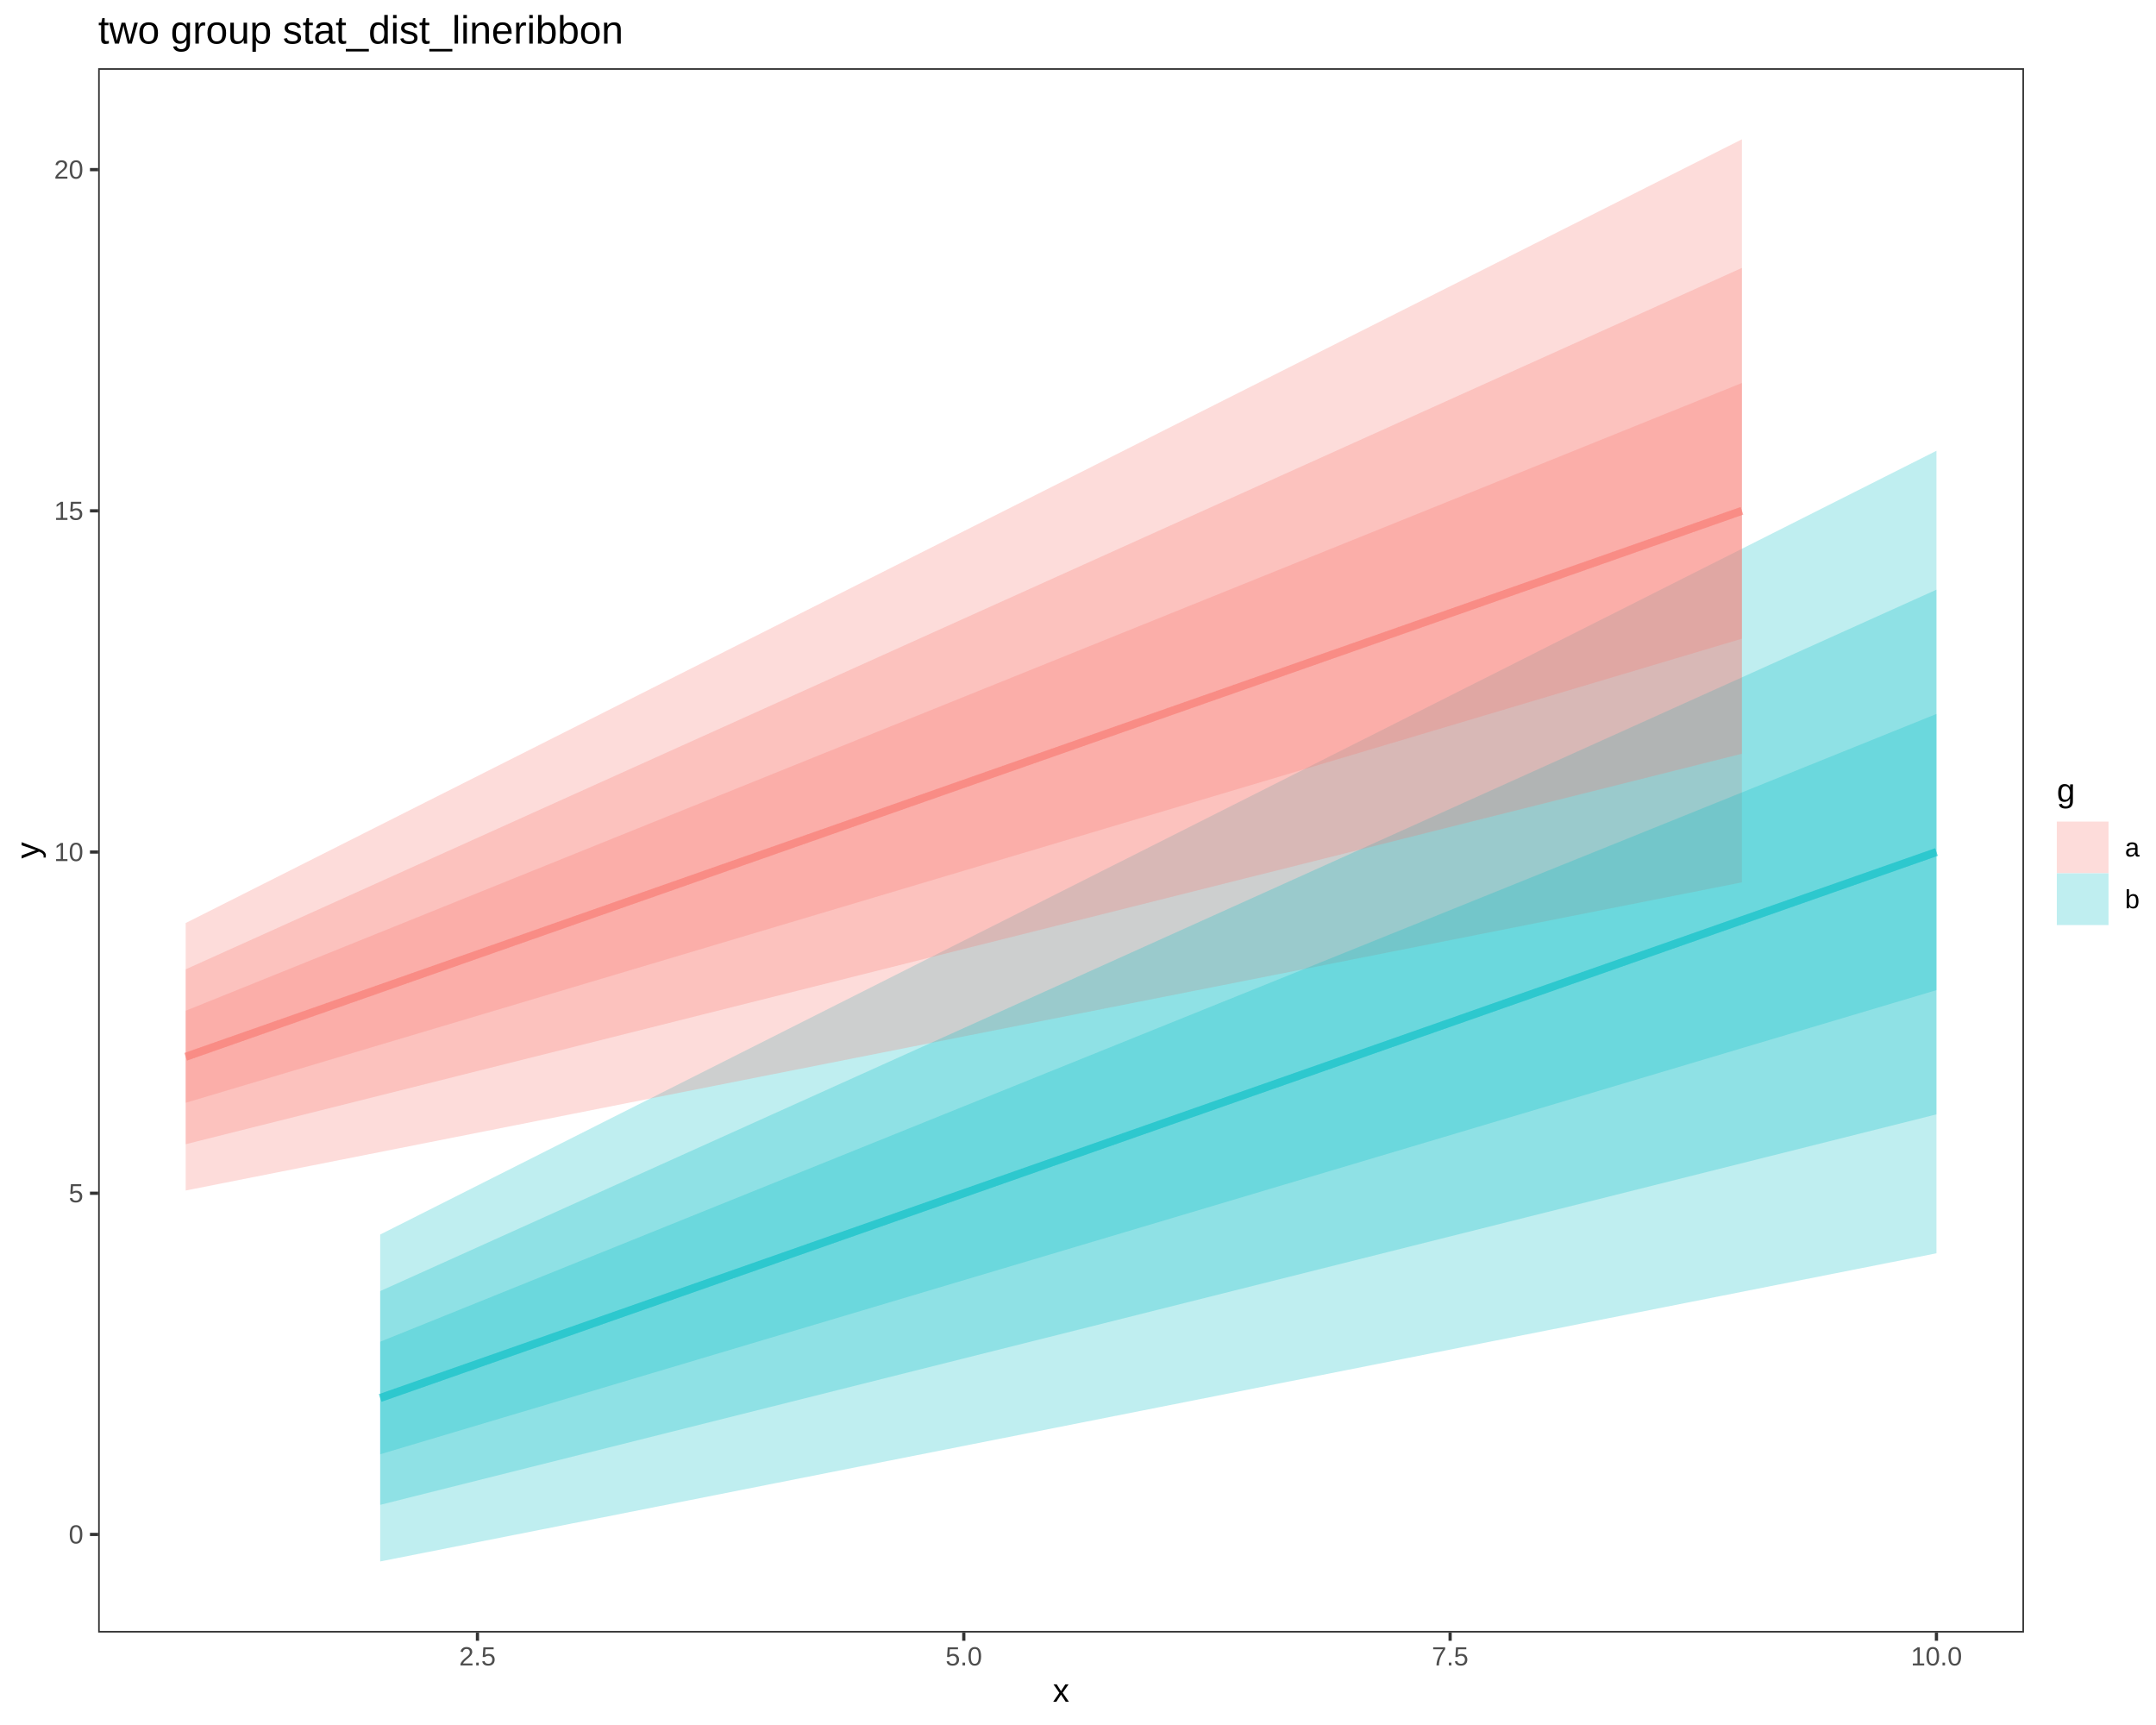
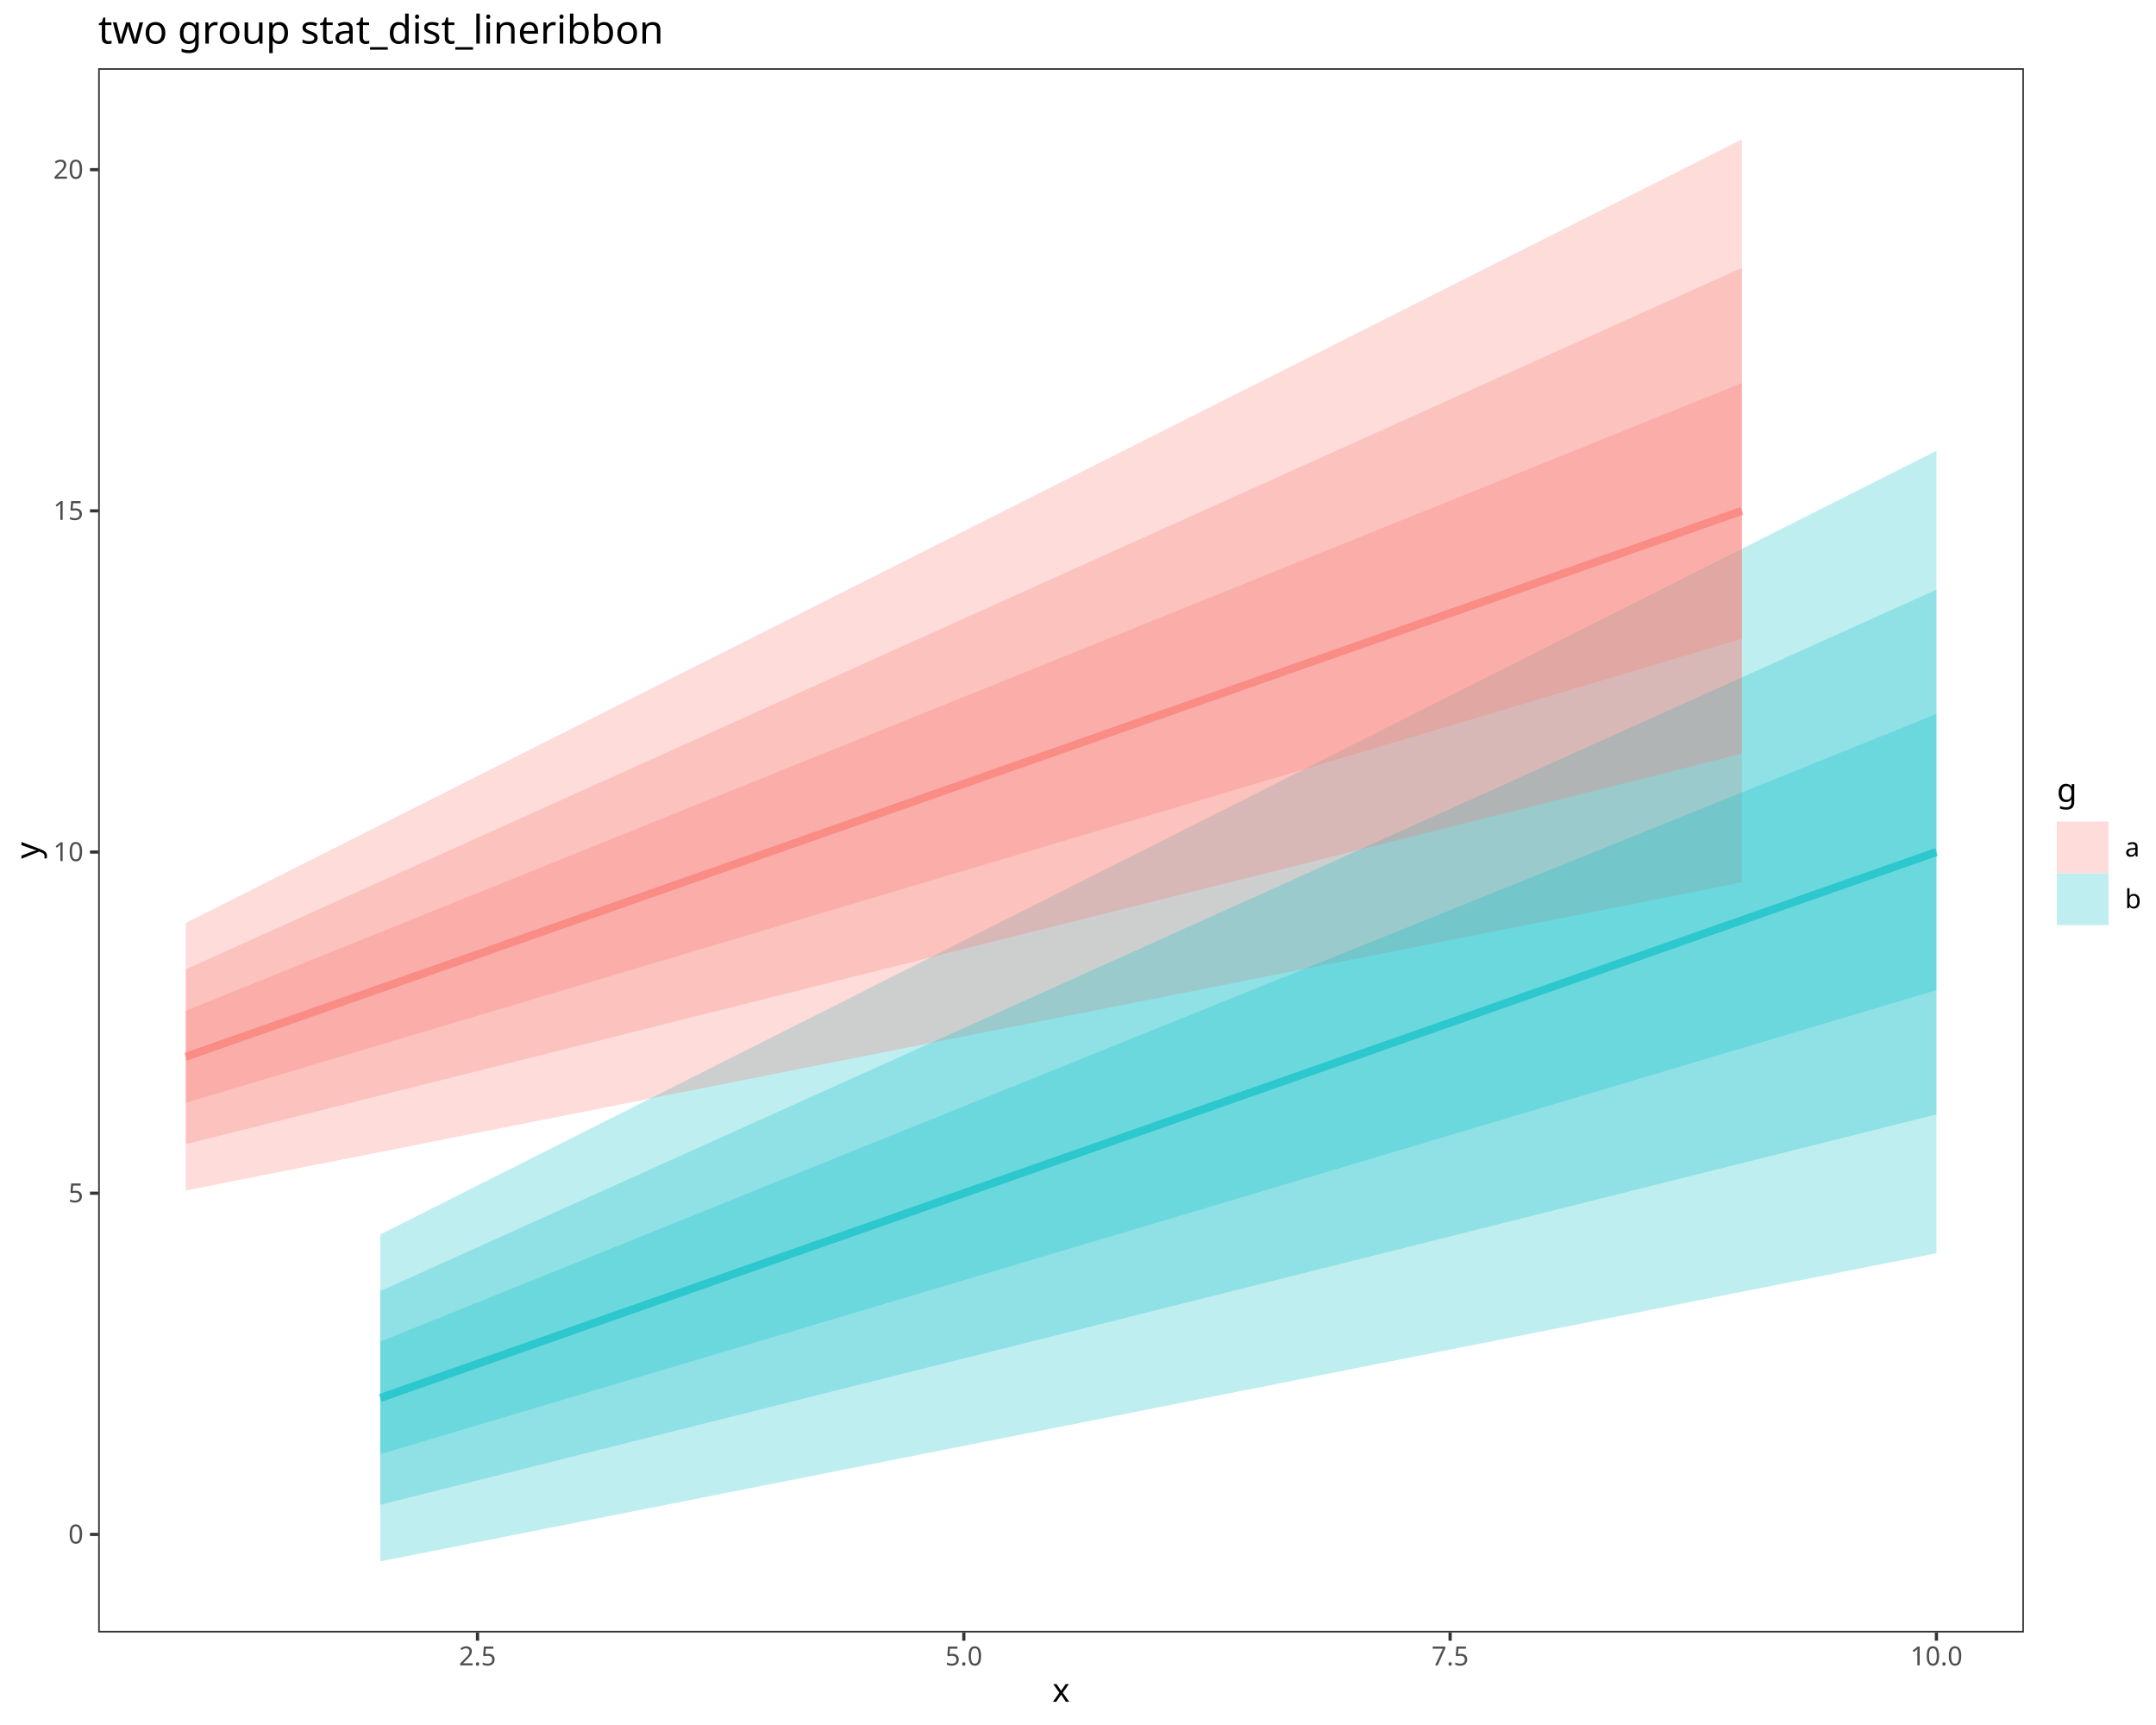
- <svg xmlns="http://www.w3.org/2000/svg" viewBox="0 0 720.00 576.00">
+ <svg xmlns="http://www.w3.org/2000/svg" class="svglite" data-engine-version="2.0" width="720.00pt" height="576.00pt" viewBox="0 0 720.00 576.00">
  <defs>
    <style type="text/css">
-     line, polyline, polygon, path, rect, circle {
+     .svglite line, .svglite polyline, .svglite polygon, .svglite path, .svglite rect, .svglite circle {
      fill: none;
      stroke: #000000;
      stroke-linecap: round;
      stroke-linejoin: round;
      stroke-miterlimit: 10.00;
    }
  </style>
  </defs>
  <rect width="100%" height="100%" style="stroke: none; fill: #FFFFFF;" />
-   <rect x="0.00" y="0.00" width="720.00" height="576.00" style="stroke-width: 1.07; stroke: #FFFFFF; fill: #FFFFFF;" />
  <defs>
-     <clipPath id="cpMzIuNzh8Njc1LjkxfDU0NS4xM3wyMi43Nw==">
-       <rect x="32.78" y="22.77" width="643.14" height="522.36" />
-     </clipPath>
-   </defs>
-   <rect x="32.78" y="22.77" width="643.14" height="522.36" style="stroke-width: 1.07; stroke: none; fill: #FFFFFF;" clip-path="url(#cpMzIuNzh8Njc1LjkxfDU0NS4xM3wyMi43Nw==)" />
-   <polygon points="126.97,412.22 256.90,346.79 386.83,281.37 516.75,215.95 646.68,150.52 646.68,418.49 516.75,444.21 386.83,469.94 256.90,495.66 126.97,521.39 " style="stroke-width: 0.00; stroke: none; fill: #00BFC4; fill-opacity: 0.25;" clip-path="url(#cpMzIuNzh8Njc1LjkxfDU0NS4xM3wyMi43Nw==)" />
-   <polygon points="62.01,308.21 191.94,242.78 321.86,177.36 451.79,111.94 581.71,46.52 581.71,294.63 451.79,320.36 321.86,346.08 191.94,371.80 62.01,397.53 " style="stroke-width: 0.00; stroke: none; fill: #F8766D; fill-opacity: 0.25;" clip-path="url(#cpMzIuNzh8Njc1LjkxfDU0NS4xM3wyMi43Nw==)" />
-   <polygon points="126.97,431.11 256.90,372.56 386.83,314.00 516.75,255.45 646.68,196.90 646.68,372.11 516.75,404.71 386.83,437.30 256.90,469.90 126.97,502.49 " style="stroke-width: 0.00; stroke: none; fill: #00BFC4; fill-opacity: 0.25;" clip-path="url(#cpMzIuNzh8Njc1LjkxfDU0NS4xM3wyMi43Nw==)" />
-   <polygon points="62.01,323.67 191.94,265.11 321.86,206.56 451.79,148.01 581.71,89.46 581.71,251.69 451.79,284.29 321.86,316.88 191.94,349.48 62.01,382.07 " style="stroke-width: 0.00; stroke: none; fill: #F8766D; fill-opacity: 0.25;" clip-path="url(#cpMzIuNzh8Njc1LjkxfDU0NS4xM3wyMi43Nw==)" />
-   <polygon points="126.97,448.02 256.90,395.61 386.83,343.21 516.75,290.80 646.68,238.40 646.68,330.62 516.75,369.36 386.83,408.10 256.90,446.84 126.97,485.59 " style="stroke-width: 0.00; stroke: none; fill: #00BFC4; fill-opacity: 0.25;" clip-path="url(#cpMzIuNzh8Njc1LjkxfDU0NS4xM3wyMi43Nw==)" />
-   <polygon points="62.01,337.50 191.94,285.09 321.86,232.69 451.79,180.29 581.71,127.88 581.71,213.27 451.79,252.01 321.86,290.75 191.94,329.49 62.01,368.24 " style="stroke-width: 0.00; stroke: none; fill: #F8766D; fill-opacity: 0.25;" clip-path="url(#cpMzIuNzh8Njc1LjkxfDU0NS4xM3wyMi43Nw==)" />
-   <polyline points="126.97,466.80 256.90,421.23 386.83,375.65 516.75,330.08 646.68,284.51 " style="stroke-width: 2.67; stroke: #00BFC4; stroke-opacity: 0.25; stroke-linecap: butt;" clip-path="url(#cpMzIuNzh8Njc1LjkxfDU0NS4xM3wyMi43Nw==)" />
-   <polyline points="126.97,466.80 256.90,421.23 386.83,375.65 516.75,330.08 646.68,284.51 " style="stroke-width: 2.67; stroke: #00BFC4; stroke-opacity: 0.25; stroke-linecap: butt;" clip-path="url(#cpMzIuNzh8Njc1LjkxfDU0NS4xM3wyMi43Nw==)" />
-   <polyline points="126.97,466.80 256.90,421.23 386.83,375.65 516.75,330.08 646.68,284.51 " style="stroke-width: 2.67; stroke: #00BFC4; stroke-opacity: 0.25; stroke-linecap: butt;" clip-path="url(#cpMzIuNzh8Njc1LjkxfDU0NS4xM3wyMi43Nw==)" />
-   <polyline points="62.01,352.87 191.94,307.29 321.86,261.72 451.79,216.15 581.71,170.57 " style="stroke-width: 2.67; stroke: #F8766D; stroke-opacity: 0.25; stroke-linecap: butt;" clip-path="url(#cpMzIuNzh8Njc1LjkxfDU0NS4xM3wyMi43Nw==)" />
-   <polyline points="62.01,352.87 191.94,307.29 321.86,261.72 451.79,216.15 581.71,170.57 " style="stroke-width: 2.67; stroke: #F8766D; stroke-opacity: 0.25; stroke-linecap: butt;" clip-path="url(#cpMzIuNzh8Njc1LjkxfDU0NS4xM3wyMi43Nw==)" />
-   <polyline points="62.01,352.87 191.94,307.29 321.86,261.72 451.79,216.15 581.71,170.57 " style="stroke-width: 2.67; stroke: #F8766D; stroke-opacity: 0.25; stroke-linecap: butt;" clip-path="url(#cpMzIuNzh8Njc1LjkxfDU0NS4xM3wyMi43Nw==)" />
-   <rect x="32.78" y="22.77" width="643.14" height="522.36" style="stroke-width: 1.07; stroke: #333333;" clip-path="url(#cpMzIuNzh8Njc1LjkxfDU0NS4xM3wyMi43Nw==)" />
-   <defs>
-     <clipPath id="cpMC4wMHw3MjAuMDB8NTc2LjAwfDAuMDA=">
+     <clipPath id="cpMC4wMHw3MjAuMDB8MC4wMHw1NzYuMDA=">
      <rect x="0.00" y="0.00" width="720.00" height="576.00" />
    </clipPath>
  </defs>
-   <g clip-path="url(#cpMC4wMHw3MjAuMDB8NTc2LjAwfDAuMDA=)">
-     <text x="22.95" y="515.40" style="font-size: 8.80px; fill: #4D4D4D; font-family: Liberation Sans;" textLength="4.89px" lengthAdjust="spacingAndGlyphs">0</text>
+   <g clip-path="url(#cpMC4wMHw3MjAuMDB8MC4wMHw1NzYuMDA=)">
+     <rect x="0.00" y="0.00" width="720.00" height="576.00" style="stroke-width: 1.07; stroke: #FFFFFF; fill: #FFFFFF;" />
  </g>
-   <g clip-path="url(#cpMC4wMHw3MjAuMDB8NTc2LjAwfDAuMDA=)">
-     <text x="22.95" y="401.46" style="font-size: 8.80px; fill: #4D4D4D; font-family: Liberation Sans;" textLength="4.89px" lengthAdjust="spacingAndGlyphs">5</text>
+   <defs>
+     <clipPath id="cpMzIuNzl8Njc1LjkxfDIyLjc4fDU0NS4xMQ==">
+       <rect x="32.79" y="22.78" width="643.11" height="522.33" />
+     </clipPath>
+   </defs>
+   <g clip-path="url(#cpMzIuNzl8Njc1LjkxfDIyLjc4fDU0NS4xMQ==)">
+     <rect x="32.79" y="22.78" width="643.11" height="522.33" style="stroke-width: 1.07; stroke: none; fill: #FFFFFF;" />
+     <polygon points="126.99,412.20 256.91,346.79 386.83,281.37 516.75,215.95 646.68,150.53 646.68,418.48 516.75,444.20 386.83,469.93 256.91,495.65 126.99,521.37 " style="stroke-width: 0.00; stroke: none; fill: #00BFC4; fill-opacity: 0.25;" />
+     <polygon points="62.03,308.20 191.95,242.78 321.87,177.36 451.79,111.94 581.71,46.53 581.71,294.63 451.79,320.35 321.87,346.07 191.95,371.80 62.03,397.52 " style="stroke-width: 0.00; stroke: none; fill: #F8766D; fill-opacity: 0.25;" />
+     <polygon points="126.99,431.10 256.91,372.55 386.83,314.00 516.75,255.45 646.68,196.90 646.68,372.11 516.75,404.70 386.83,437.29 256.91,469.88 126.99,502.48 " style="stroke-width: 0.00; stroke: none; fill: #00BFC4; fill-opacity: 0.25;" />
+     <polygon points="62.03,323.66 191.95,265.11 321.87,206.56 451.79,148.01 581.71,89.46 581.71,251.69 451.79,284.28 321.87,316.88 191.95,349.47 62.03,382.06 " style="stroke-width: 0.00; stroke: none; fill: #F8766D; fill-opacity: 0.25;" />
+     <polygon points="126.99,448.00 256.91,395.60 386.83,343.20 516.75,290.80 646.68,238.40 646.68,330.61 516.75,369.35 386.83,408.09 256.91,446.83 126.99,485.57 " style="stroke-width: 0.00; stroke: none; fill: #00BFC4; fill-opacity: 0.25;" />
+     <polygon points="62.03,337.49 191.95,285.09 321.87,232.69 451.79,180.29 581.71,127.89 581.71,213.27 451.79,252.01 321.87,290.75 191.95,329.49 62.03,368.23 " style="stroke-width: 0.00; stroke: none; fill: #F8766D; fill-opacity: 0.25;" />
+     <polyline points="126.99,466.79 256.91,421.22 386.83,375.65 516.75,330.08 646.68,284.50 " style="stroke-width: 2.67; stroke: #00BFC4; stroke-opacity: 0.25; stroke-linecap: butt;" />
+     <polyline points="126.99,466.79 256.91,421.22 386.83,375.65 516.75,330.08 646.68,284.50 " style="stroke-width: 2.67; stroke: #00BFC4; stroke-opacity: 0.25; stroke-linecap: butt;" />
+     <polyline points="126.99,466.79 256.91,421.22 386.83,375.65 516.75,330.08 646.68,284.50 " style="stroke-width: 2.67; stroke: #00BFC4; stroke-opacity: 0.25; stroke-linecap: butt;" />
+     <polyline points="62.03,352.86 191.95,307.29 321.87,261.72 451.79,216.15 581.71,170.58 " style="stroke-width: 2.67; stroke: #F8766D; stroke-opacity: 0.25; stroke-linecap: butt;" />
+     <polyline points="62.03,352.86 191.95,307.29 321.87,261.72 451.79,216.15 581.71,170.58 " style="stroke-width: 2.67; stroke: #F8766D; stroke-opacity: 0.25; stroke-linecap: butt;" />
+     <polyline points="62.03,352.86 191.95,307.29 321.87,261.72 451.79,216.15 581.71,170.58 " style="stroke-width: 2.67; stroke: #F8766D; stroke-opacity: 0.25; stroke-linecap: butt;" />
+     <rect x="32.79" y="22.78" width="643.11" height="522.33" style="stroke-width: 1.07; stroke: #333333;" />
  </g>
-   <g clip-path="url(#cpMC4wMHw3MjAuMDB8NTc2LjAwfDAuMDA=)">
-     <text x="18.06" y="287.53" style="font-size: 8.80px; fill: #4D4D4D; font-family: Liberation Sans;" textLength="9.78px" lengthAdjust="spacingAndGlyphs">10</text>
-   </g>
-   <g clip-path="url(#cpMC4wMHw3MjAuMDB8NTc2LjAwfDAuMDA=)">
-     <text x="18.06" y="173.60" style="font-size: 8.80px; fill: #4D4D4D; font-family: Liberation Sans;" textLength="9.78px" lengthAdjust="spacingAndGlyphs">15</text>
-   </g>
-   <g clip-path="url(#cpMC4wMHw3MjAuMDB8NTc2LjAwfDAuMDA=)">
-     <text x="18.06" y="59.66" style="font-size: 8.80px; fill: #4D4D4D; font-family: Liberation Sans;" textLength="9.78px" lengthAdjust="spacingAndGlyphs">20</text>
-   </g>
-   <polyline points="30.04,512.37 32.78,512.37 " style="stroke-width: 1.07; stroke: #333333; stroke-linecap: butt;" clip-path="url(#cpMC4wMHw3MjAuMDB8NTc2LjAwfDAuMDA=)" />
-   <polyline points="30.04,398.44 32.78,398.44 " style="stroke-width: 1.07; stroke: #333333; stroke-linecap: butt;" clip-path="url(#cpMC4wMHw3MjAuMDB8NTc2LjAwfDAuMDA=)" />
-   <polyline points="30.04,284.51 32.78,284.51 " style="stroke-width: 1.07; stroke: #333333; stroke-linecap: butt;" clip-path="url(#cpMC4wMHw3MjAuMDB8NTc2LjAwfDAuMDA=)" />
-   <polyline points="30.04,170.57 32.78,170.57 " style="stroke-width: 1.07; stroke: #333333; stroke-linecap: butt;" clip-path="url(#cpMC4wMHw3MjAuMDB8NTc2LjAwfDAuMDA=)" />
-   <polyline points="30.04,56.64 32.78,56.64 " style="stroke-width: 1.07; stroke: #333333; stroke-linecap: butt;" clip-path="url(#cpMC4wMHw3MjAuMDB8NTc2LjAwfDAuMDA=)" />
-   <polyline points="159.45,547.87 159.45,545.13 " style="stroke-width: 1.07; stroke: #333333; stroke-linecap: butt;" clip-path="url(#cpMC4wMHw3MjAuMDB8NTc2LjAwfDAuMDA=)" />
-   <polyline points="321.86,547.87 321.86,545.13 " style="stroke-width: 1.07; stroke: #333333; stroke-linecap: butt;" clip-path="url(#cpMC4wMHw3MjAuMDB8NTc2LjAwfDAuMDA=)" />
-   <polyline points="484.27,547.87 484.27,545.13 " style="stroke-width: 1.07; stroke: #333333; stroke-linecap: butt;" clip-path="url(#cpMC4wMHw3MjAuMDB8NTc2LjAwfDAuMDA=)" />
-   <polyline points="646.68,547.87 646.68,545.13 " style="stroke-width: 1.07; stroke: #333333; stroke-linecap: butt;" clip-path="url(#cpMC4wMHw3MjAuMDB8NTc2LjAwfDAuMDA=)" />
-   <g clip-path="url(#cpMC4wMHw3MjAuMDB8NTc2LjAwfDAuMDA=)">
-     <text x="153.34" y="556.11" style="font-size: 8.80px; fill: #4D4D4D; font-family: Liberation Sans;" textLength="12.22px" lengthAdjust="spacingAndGlyphs">2.5</text>
-   </g>
-   <g clip-path="url(#cpMC4wMHw3MjAuMDB8NTc2LjAwfDAuMDA=)">
-     <text x="315.75" y="556.11" style="font-size: 8.80px; fill: #4D4D4D; font-family: Liberation Sans;" textLength="12.22px" lengthAdjust="spacingAndGlyphs">5.0</text>
-   </g>
-   <g clip-path="url(#cpMC4wMHw3MjAuMDB8NTc2LjAwfDAuMDA=)">
-     <text x="478.16" y="556.11" style="font-size: 8.80px; fill: #4D4D4D; font-family: Liberation Sans;" textLength="12.22px" lengthAdjust="spacingAndGlyphs">7.5</text>
-   </g>
-   <g clip-path="url(#cpMC4wMHw3MjAuMDB8NTc2LjAwfDAuMDA=)">
-     <text x="638.12" y="556.11" style="font-size: 8.80px; fill: #4D4D4D; font-family: Liberation Sans;" textLength="17.11px" lengthAdjust="spacingAndGlyphs">10.0</text>
-   </g>
-   <g clip-path="url(#cpMC4wMHw3MjAuMDB8NTc2LjAwfDAuMDA=)">
-     <text x="351.59" y="568.24" style="font-size: 11.00px; font-family: Liberation Sans;" textLength="5.50px" lengthAdjust="spacingAndGlyphs">x</text>
-   </g>
-   <g clip-path="url(#cpMC4wMHw3MjAuMDB8NTc2LjAwfDAuMDA=)">
-     <text transform="translate(13.04,286.70) rotate(-90)" style="font-size: 11.00px; font-family: Liberation Sans;" textLength="5.50px" lengthAdjust="spacingAndGlyphs">y</text>
-   </g>
-   <rect x="686.87" y="259.01" width="27.65" height="49.88" style="stroke-width: 1.07; stroke: none; fill: #FFFFFF;" clip-path="url(#cpMC4wMHw3MjAuMDB8NTc2LjAwfDAuMDA=)" />
-   <g clip-path="url(#cpMC4wMHw3MjAuMDB8NTc2LjAwfDAuMDA=)">
-     <text x="686.87" y="267.71" style="font-size: 11.00px; font-family: Liberation Sans;" textLength="6.12px" lengthAdjust="spacingAndGlyphs">g</text>
-   </g>
-   <rect x="686.87" y="274.33" width="17.28" height="17.28" style="stroke-width: 1.07; stroke: none; fill: #FFFFFF;" clip-path="url(#cpMC4wMHw3MjAuMDB8NTc2LjAwfDAuMDA=)" />
-   <rect x="686.87" y="274.33" width="17.28" height="17.28" style="stroke-width: 0.75; stroke: none; fill: #F8766D; fill-opacity: 0.25;" clip-path="url(#cpMC4wMHw3MjAuMDB8NTc2LjAwfDAuMDA=)" />
-   <rect x="686.87" y="291.61" width="17.28" height="17.28" style="stroke-width: 1.07; stroke: none; fill: #FFFFFF;" clip-path="url(#cpMC4wMHw3MjAuMDB8NTc2LjAwfDAuMDA=)" />
-   <rect x="686.87" y="291.61" width="17.28" height="17.28" style="stroke-width: 0.75; stroke: none; fill: #00BFC4; fill-opacity: 0.25;" clip-path="url(#cpMC4wMHw3MjAuMDB8NTc2LjAwfDAuMDA=)" />
-   <g clip-path="url(#cpMC4wMHw3MjAuMDB8NTc2LjAwfDAuMDA=)">
-     <text x="709.63" y="286.00" style="font-size: 8.80px; font-family: Liberation Sans;" textLength="4.89px" lengthAdjust="spacingAndGlyphs">a</text>
-   </g>
-   <g clip-path="url(#cpMC4wMHw3MjAuMDB8NTc2LjAwfDAuMDA=)">
-     <text x="709.63" y="303.28" style="font-size: 8.80px; font-family: Liberation Sans;" textLength="4.89px" lengthAdjust="spacingAndGlyphs">b</text>
-   </g>
-   <g clip-path="url(#cpMC4wMHw3MjAuMDB8NTc2LjAwfDAuMDA=)">
-     <text x="32.78" y="14.56" style="font-size: 13.20px; font-family: Liberation Sans;" textLength="175.11px" lengthAdjust="spacingAndGlyphs">two group stat_dist_lineribbon</text>
+   <g clip-path="url(#cpMC4wMHw3MjAuMDB8MC4wMHw1NzYuMDA=)">
+     <text x="27.86" y="515.39" text-anchor="end" style="font-size: 8.80px; fill: #4D4D4D; font-family: sans;" textLength="4.89px" lengthAdjust="spacingAndGlyphs">0</text>
+     <text x="27.86" y="401.46" text-anchor="end" style="font-size: 8.80px; fill: #4D4D4D; font-family: sans;" textLength="4.89px" lengthAdjust="spacingAndGlyphs">5</text>
+     <text x="27.86" y="287.53" text-anchor="end" style="font-size: 8.80px; fill: #4D4D4D; font-family: sans;" textLength="9.79px" lengthAdjust="spacingAndGlyphs">10</text>
+     <text x="27.86" y="173.61" text-anchor="end" style="font-size: 8.80px; fill: #4D4D4D; font-family: sans;" textLength="9.79px" lengthAdjust="spacingAndGlyphs">15</text>
+     <text x="27.86" y="59.68" text-anchor="end" style="font-size: 8.80px; fill: #4D4D4D; font-family: sans;" textLength="9.79px" lengthAdjust="spacingAndGlyphs">20</text>
+     <polyline points="30.05,512.36 32.79,512.36 " style="stroke-width: 1.07; stroke: #333333; stroke-linecap: butt;" />
+     <polyline points="30.05,398.43 32.79,398.43 " style="stroke-width: 1.07; stroke: #333333; stroke-linecap: butt;" />
+     <polyline points="30.05,284.50 32.79,284.50 " style="stroke-width: 1.07; stroke: #333333; stroke-linecap: butt;" />
+     <polyline points="30.05,170.58 32.79,170.58 " style="stroke-width: 1.07; stroke: #333333; stroke-linecap: butt;" />
+     <polyline points="30.05,56.65 32.79,56.65 " style="stroke-width: 1.07; stroke: #333333; stroke-linecap: butt;" />
+     <polyline points="159.47,547.85 159.47,545.11 " style="stroke-width: 1.07; stroke: #333333; stroke-linecap: butt;" />
+     <polyline points="321.87,547.85 321.87,545.11 " style="stroke-width: 1.07; stroke: #333333; stroke-linecap: butt;" />
+     <polyline points="484.27,547.85 484.27,545.11 " style="stroke-width: 1.07; stroke: #333333; stroke-linecap: butt;" />
+     <polyline points="646.68,547.85 646.68,545.11 " style="stroke-width: 1.07; stroke: #333333; stroke-linecap: butt;" />
+     <text x="159.47" y="556.10" text-anchor="middle" style="font-size: 8.80px; fill: #4D4D4D; font-family: sans;" textLength="12.23px" lengthAdjust="spacingAndGlyphs">2.5</text>
+     <text x="321.87" y="556.10" text-anchor="middle" style="font-size: 8.80px; fill: #4D4D4D; font-family: sans;" textLength="12.23px" lengthAdjust="spacingAndGlyphs">5.0</text>
+     <text x="484.27" y="556.10" text-anchor="middle" style="font-size: 8.80px; fill: #4D4D4D; font-family: sans;" textLength="12.23px" lengthAdjust="spacingAndGlyphs">7.5</text>
+     <text x="646.68" y="556.10" text-anchor="middle" style="font-size: 8.80px; fill: #4D4D4D; font-family: sans;" textLength="17.13px" lengthAdjust="spacingAndGlyphs">10.0</text>
+     <text x="354.35" y="568.24" text-anchor="middle" style="font-size: 11.00px; font-family: sans;" textLength="5.50px" lengthAdjust="spacingAndGlyphs">x</text>
+     <text transform="translate(13.05,283.95) rotate(-90)" text-anchor="middle" style="font-size: 11.00px; font-family: sans;" textLength="5.50px" lengthAdjust="spacingAndGlyphs">y</text>
+     <rect x="686.87" y="259.00" width="27.65" height="49.89" style="stroke-width: 1.07; stroke: none; fill: #FFFFFF;" />
+     <text x="686.87" y="267.71" style="font-size: 11.00px; font-family: sans;" textLength="6.12px" lengthAdjust="spacingAndGlyphs">g</text>
+     <rect x="686.87" y="274.33" width="17.28" height="17.28" style="stroke-width: 1.07; stroke: none; fill: #FFFFFF;" />
+     <rect x="686.87" y="274.33" width="17.28" height="17.28" style="stroke-width: 0.75; stroke: none; fill: #F8766D; fill-opacity: 0.25;" />
+     <rect x="686.87" y="291.61" width="17.28" height="17.28" style="stroke-width: 1.07; stroke: none; fill: #FFFFFF;" />
+     <rect x="686.87" y="291.61" width="17.28" height="17.28" style="stroke-width: 0.75; stroke: none; fill: #00BFC4; fill-opacity: 0.25;" />
+     <text x="709.63" y="286.00" style="font-size: 8.80px; font-family: sans;" textLength="4.89px" lengthAdjust="spacingAndGlyphs">a</text>
+     <text x="709.63" y="303.28" style="font-size: 8.80px; font-family: sans;" textLength="4.89px" lengthAdjust="spacingAndGlyphs">b</text>
+     <text x="32.79" y="14.56" style="font-size: 13.20px; font-family: sans;" textLength="175.39px" lengthAdjust="spacingAndGlyphs">two group stat_dist_lineribbon</text>
  </g>
</svg>
